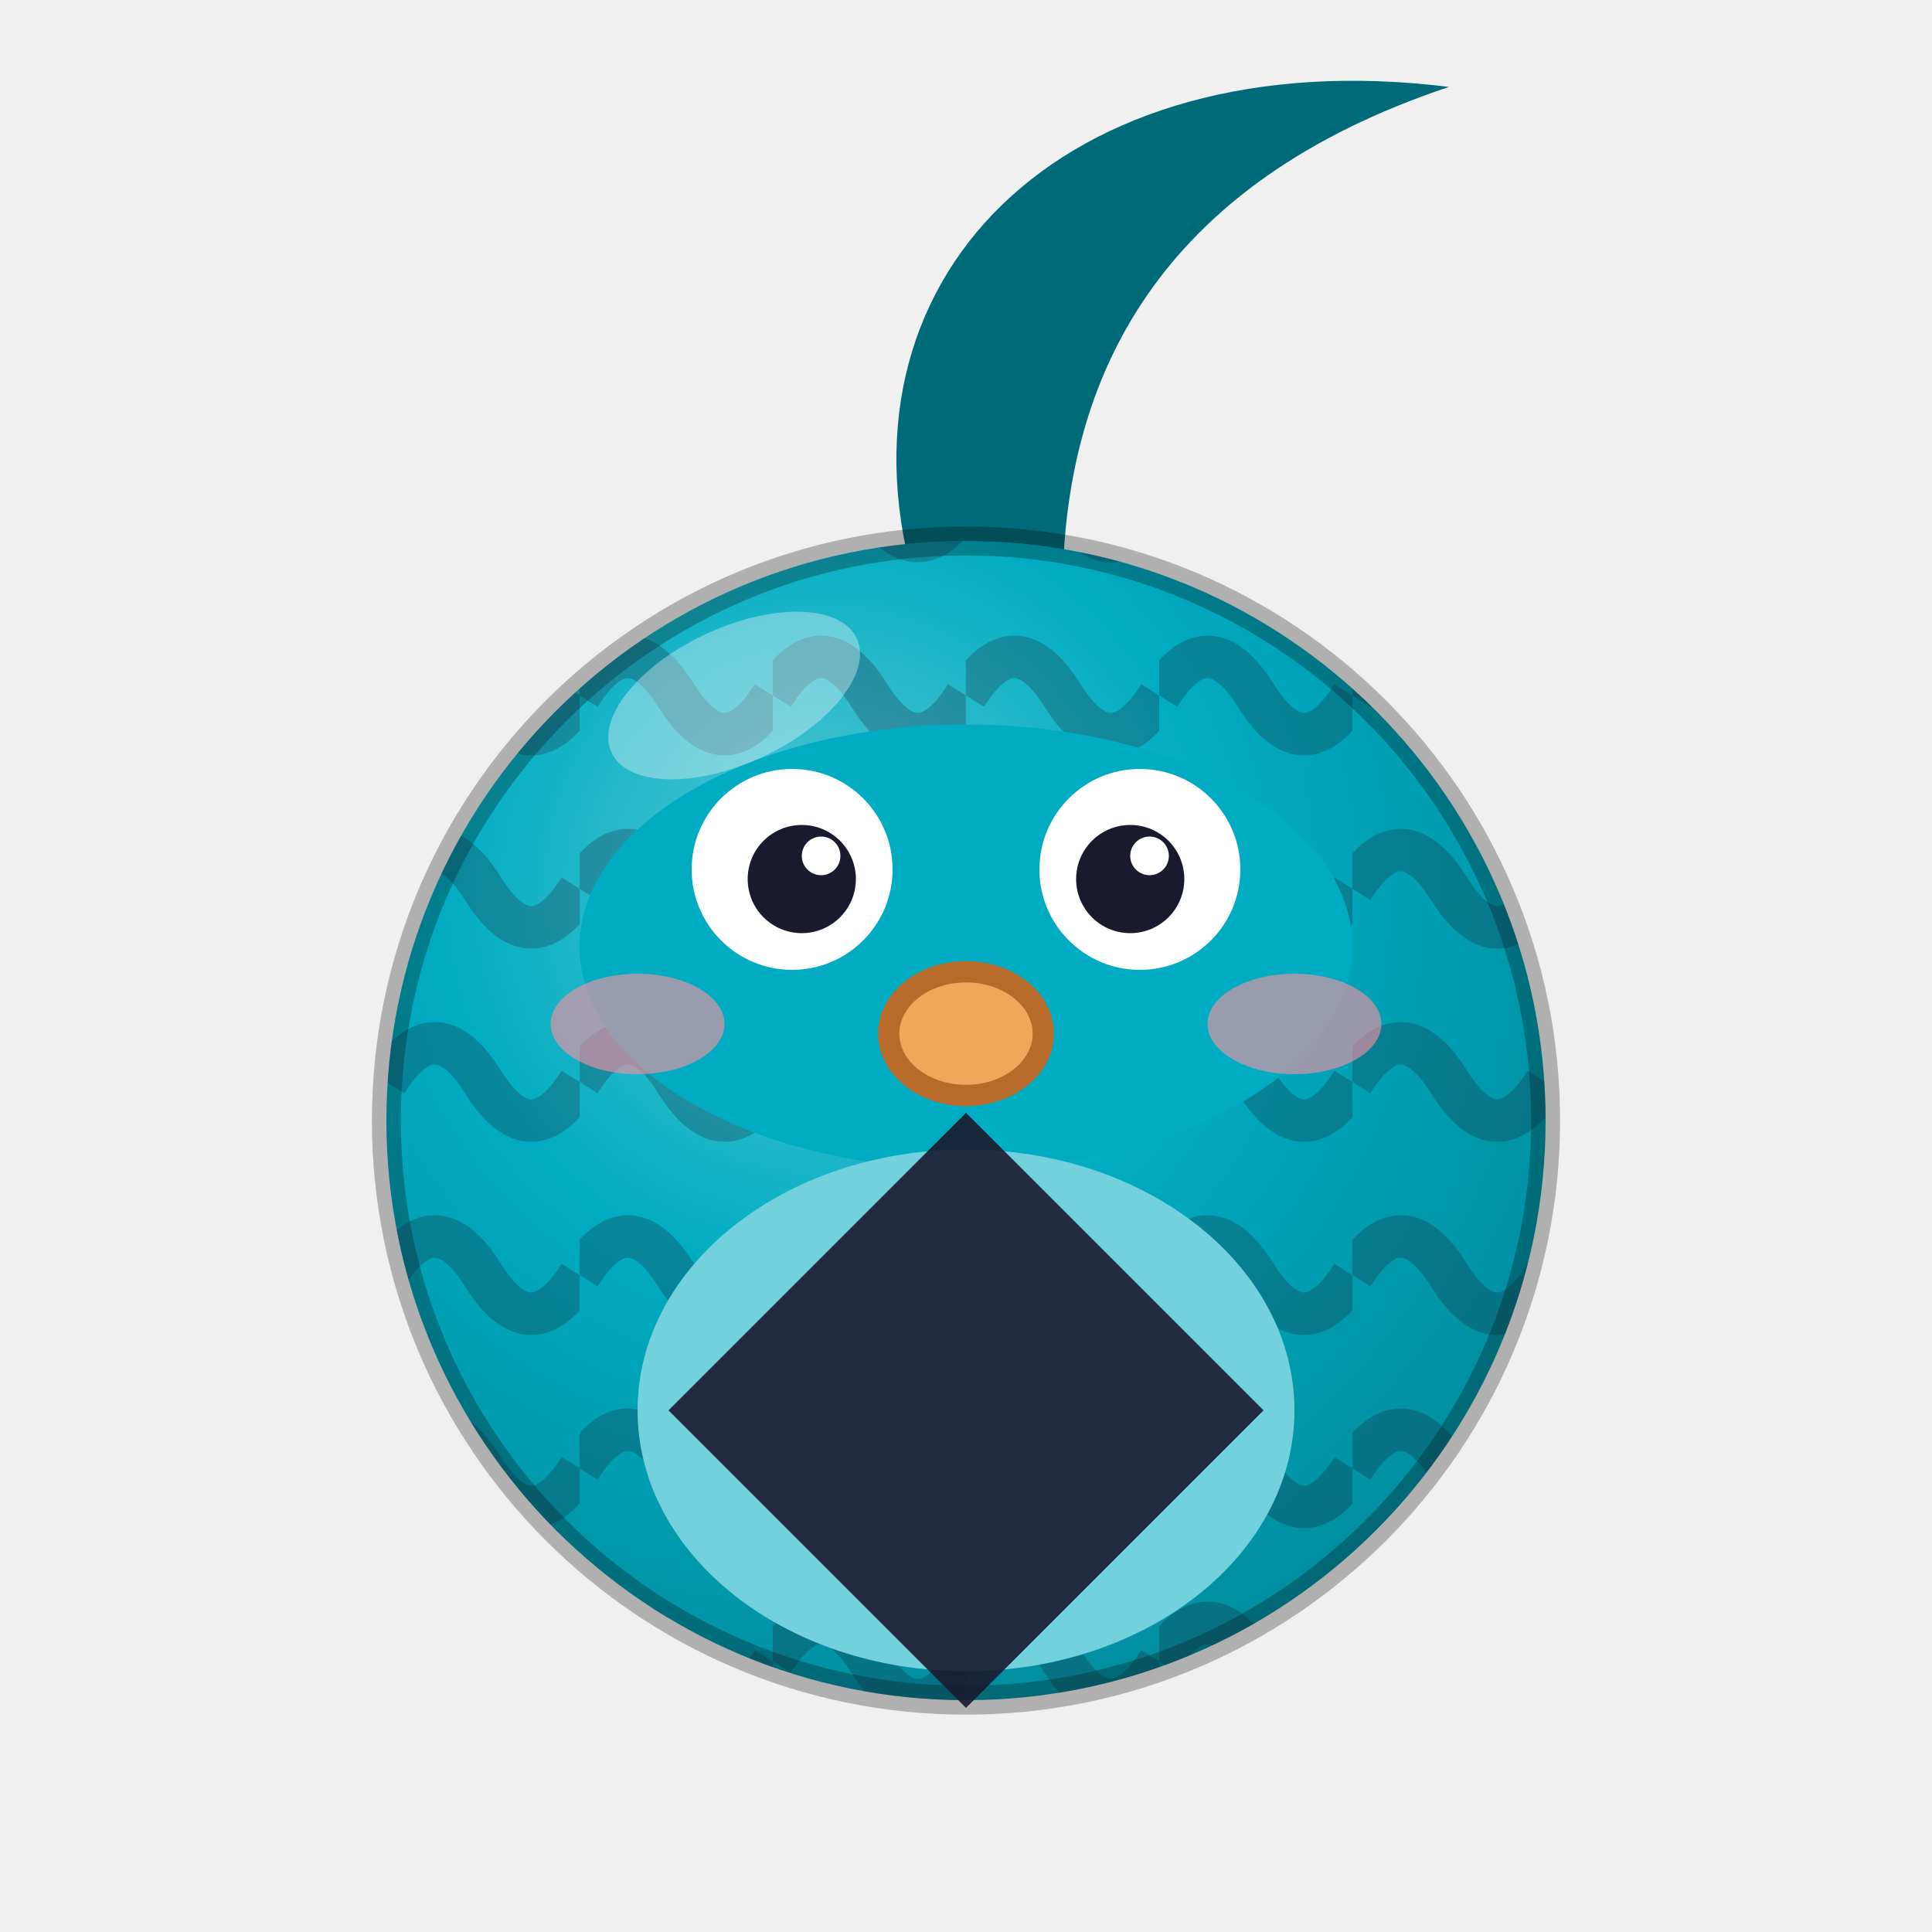
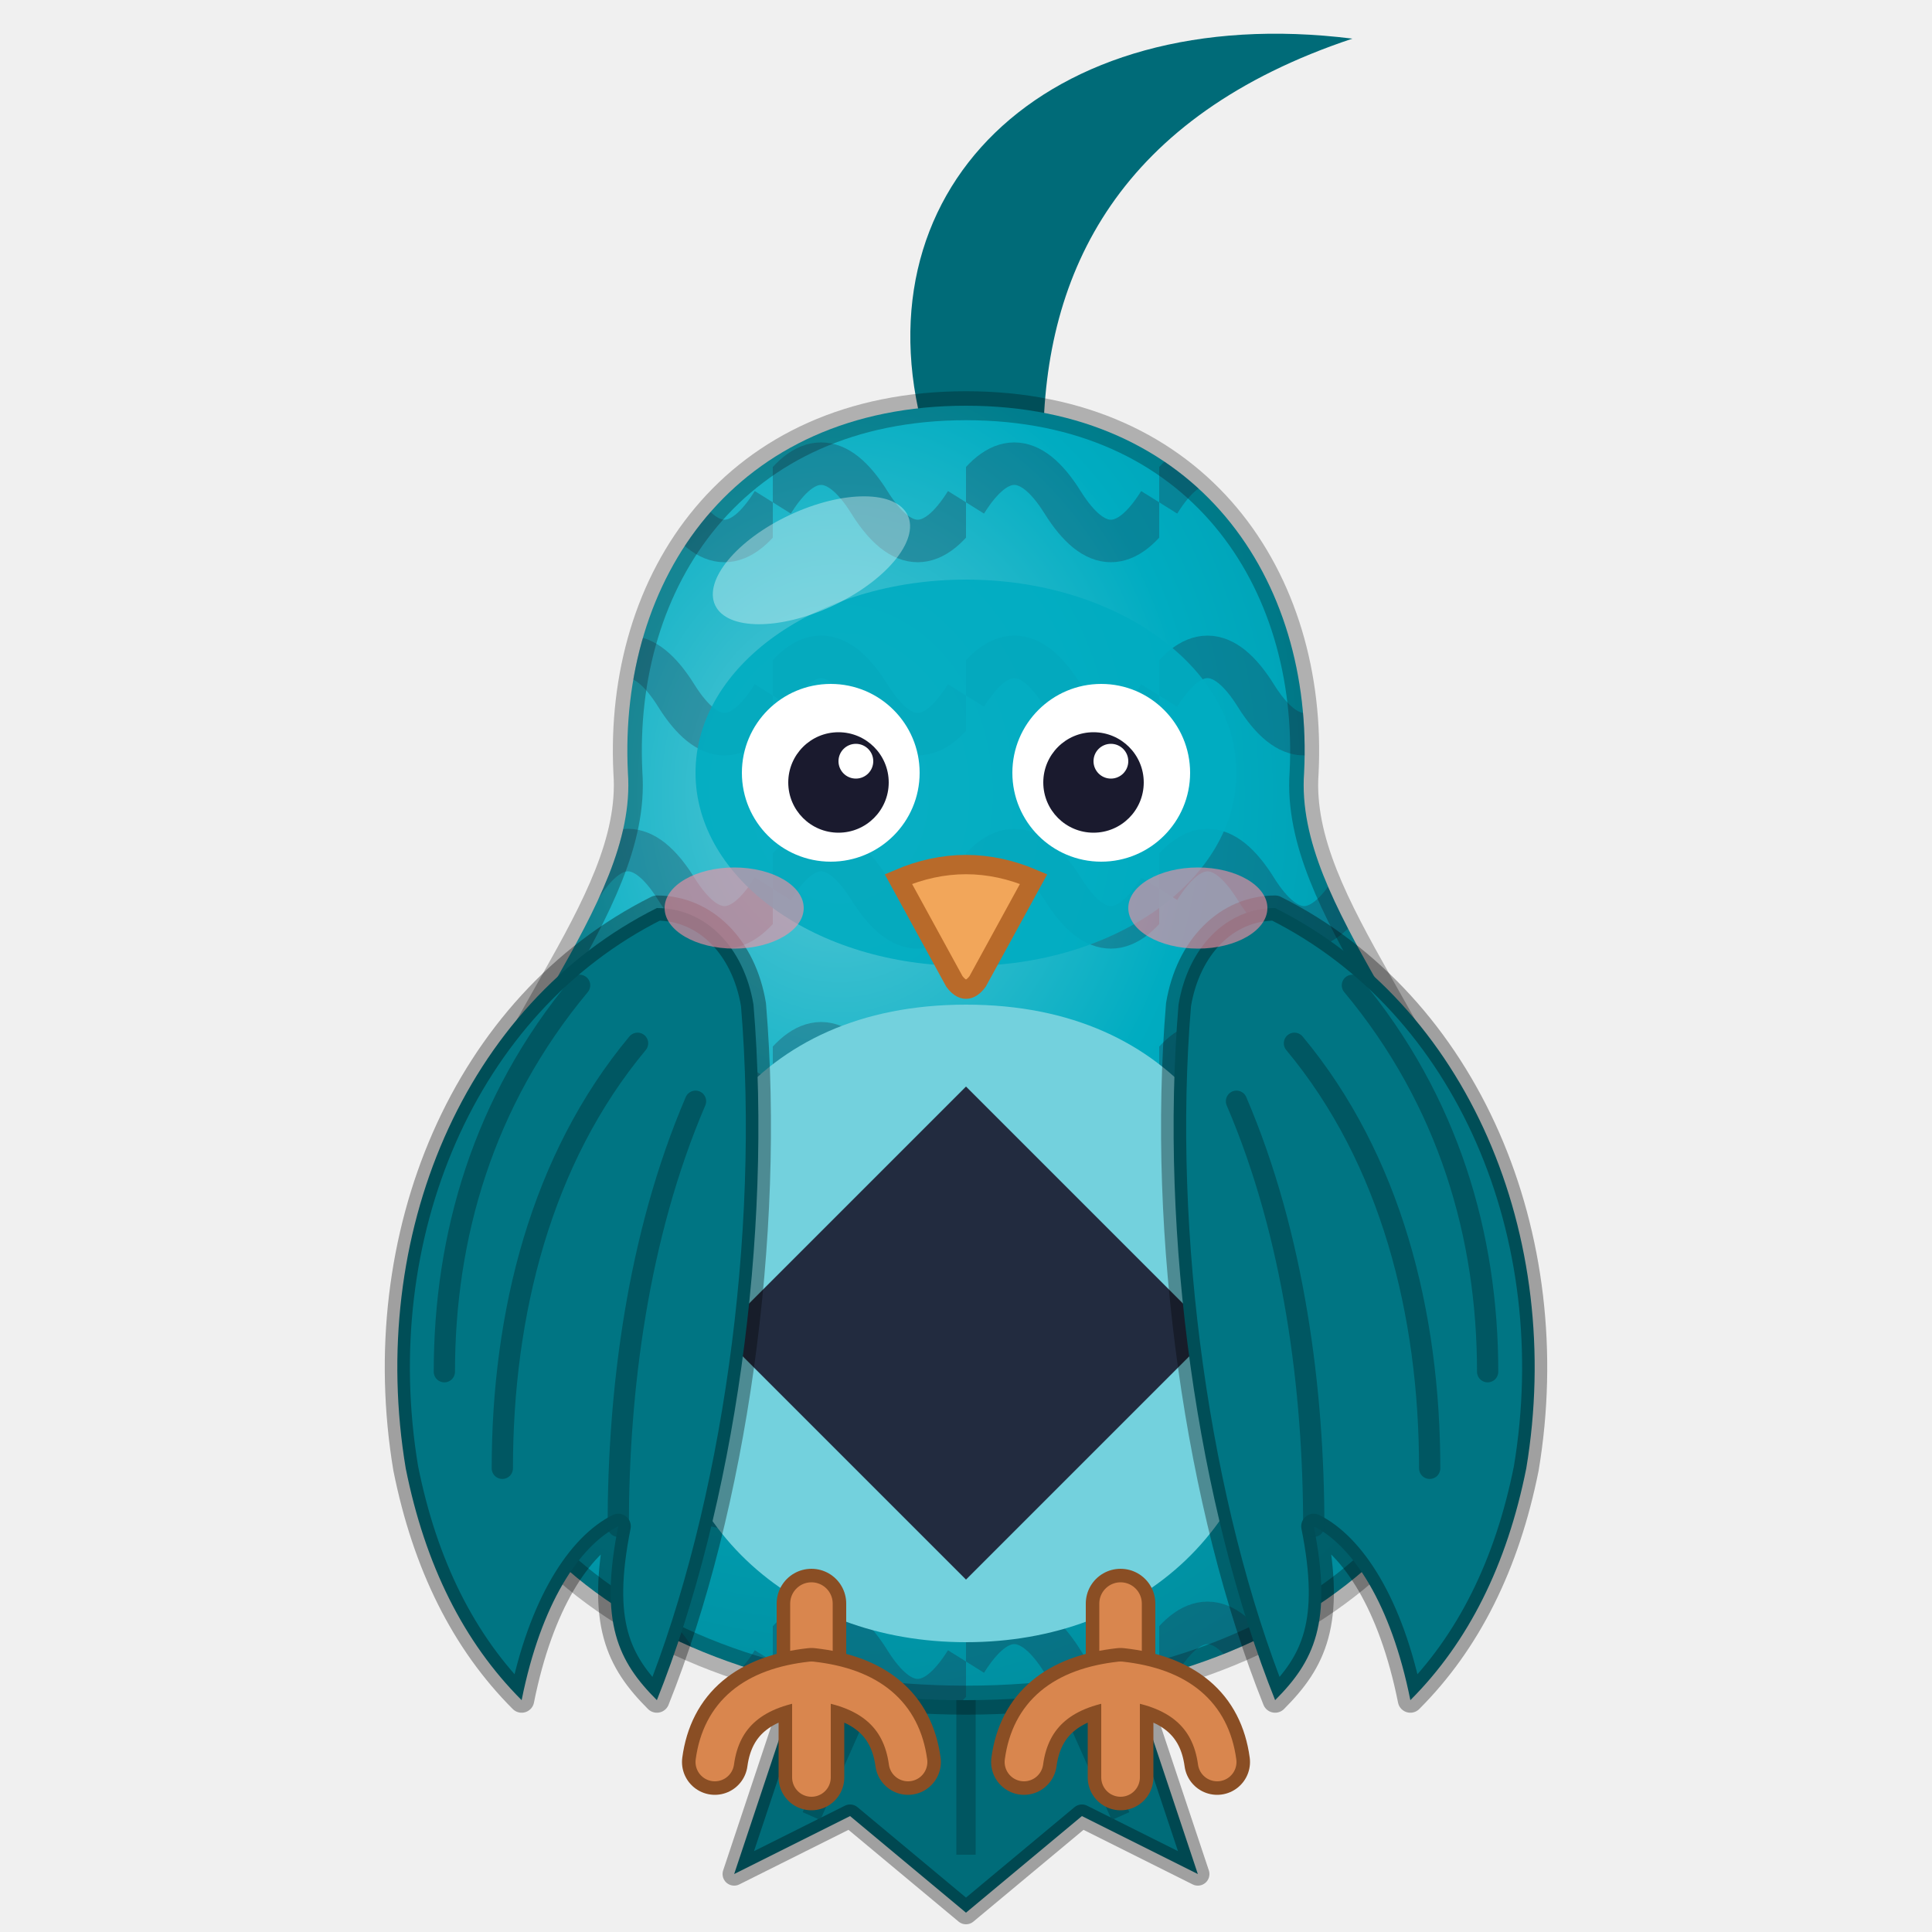
- <svg xmlns="http://www.w3.org/2000/svg" viewBox="0 0 100 100" data-color="cyan" data-expr="idle" data-frame="fold">
+ <svg xmlns="http://www.w3.org/2000/svg" viewBox="0 0 100 100" data-color="cyan" data-expr="idle" data-frame="fold" data-ver="4">
  <defs>
    <radialGradient id="bcyan" cx="38%" cy="30%" r="75%">
      <stop offset="0" stop-color="#59C9D7" />
      <stop offset=".45" stop-color="#00ACC1" />
      <stop offset="1" stop-color="#008D9E" />
    </radialGradient>
    <pattern id="ptcyan" width="10" height="10" patternUnits="userSpaceOnUse">
      <g opacity=".26">
        <path d="M0 6 q2.5 -4 5 0 t5 0" fill="none" stroke="#1A1A2E" stroke-width="2.2" />
      </g>
    </pattern>
    <clipPath id="cbcyan">
-       <circle cx="50" cy="58" r="30" />
+       <path d="M50 21 C62 21 68 30 67.5 40 C67 47 75 54 77 64 C79 78 67 88 50 88 C33 88 21 78 23 64 C25 54 33 47 32.5 40 C32 30 38 21 50 21Z" />
    </clipPath>
  </defs>
-   <g fill="#007C8B" stroke="#0005" stroke-width="1.5">
-     <path class="wing wing-l" d="M30 50 C24 60 26 72 34 78 C34 68 36 60 40 54z" />
-     <path class="wing wing-r" d="M70 50 C76 60 74 72 66 78 C66 68 64 60 60 54z" />
-   </g>
-   <g transform="translate(50 32) scale(1.25) translate(-50 -32)">
+   <path d="M43 82 L38 97 L44 94 L50 99 L56 94 L62 97 L57 82Z" fill="#006C79" stroke="#0005" stroke-width="1.2" stroke-linejoin="round" />
+   <path d="M50 86 V96 M46 85 L42 94 M54 85 L58 94" fill="none" stroke="#004D57" stroke-width="1" opacity=".7" />
+   <g class="crest" transform="translate(0 -8)">
    <path d="M48 31 C44 18 54 8 70 10 C58 14 54 22 54 31z" fill="#006B78" />
  </g>
-   <circle cx="50" cy="58" r="30" fill="url(#bcyan)" stroke="#0004" stroke-width="1.5" />
-   <rect x="18" y="26" width="64" height="64" fill="url(#ptcyan)" clip-path="url(#cbcyan)" />
-   <ellipse cx="50" cy="49" rx="20" ry="11.5" fill="#00ACC1" />
-   <ellipse cx="50" cy="73" rx="17" ry="13.5" fill="#73D1DD" />
-   <g transform="translate(50 73) scale(.7) translate(-50 -50)">
+   <path d="M50 21 C62 21 68 30 67.5 40 C67 47 75 54 77 64 C79 78 67 88 50 88 C33 88 21 78 23 64 C25 54 33 47 32.5 40 C32 30 38 21 50 21Z" fill="url(#bcyan)" stroke="#0004" stroke-width="1.5" />
+   <rect x="18" y="18" width="64" height="72" fill="url(#ptcyan)" clip-path="url(#cbcyan)" />
+   <ellipse cx="50" cy="40" rx="14" ry="10" fill="#00ACC1" opacity=".9" />
+   <path d="M50 52 C61 52 66 60 66 69 C66 79 59 85 50 85 C41 85 34 79 34 69 C34 60 39 52 50 52Z" fill="#73D1DD" />
+   <g transform="translate(50 69) scale(.58) translate(-50 -50)">
    <polygon points="50,28 72,50 50,72 28,50" fill="#1A1A2E" fill-opacity=".9" />
  </g>
-   <circle cx="41" cy="45" r="5.2" fill="#fff" />
-   <circle cx="59" cy="45" r="5.2" fill="#fff" />
-   <circle cx="41.5" cy="45.5" r="2.8" fill="#1A1A2E" />
-   <circle cx="58.5" cy="45.5" r="2.8" fill="#1A1A2E" />
-   <circle cx="42.5" cy="44.3" r="1" fill="#fff" />
-   <circle cx="59.5" cy="44.3" r="1" fill="#fff" />
-   <ellipse cx="50" cy="53.5" rx="4" ry="3.2" fill="#F2A65A" stroke="#B86A2A" stroke-width="1.1" />
-   <ellipse cx="33" cy="53" rx="4.5" ry="2.6" fill="#FF8FA3" opacity="0.6" />
-   <ellipse cx="67" cy="53" rx="4.5" ry="2.6" fill="#FF8FA3" opacity="0.6" />
-   <ellipse cx="38" cy="36" rx="7" ry="3.5" fill="#fff" opacity=".35" transform="rotate(-25 38 36)" />
+   <g class="wing wing-l">
+     <path class="wing-shape" d="M34 47 C24 52 19 64 21 76 C22 81 24 85 27 88 C28 83 30 80 32 79 C31 84 32 86 34 88 C38 78 40 64 39 52 C38.5 49 36.5 47 34 47Z" fill="#007583" stroke="#0005" stroke-width="1.3" stroke-linejoin="round" />
+     <path d="M33 54 C28 60 26 68 26 76 M36 57 C33 64 32 72 32 79 M30 51 C25 57 23 64 23 71" fill="none" stroke="#004D57" stroke-width="1.1" stroke-linecap="round" opacity=".75" />
+   </g>
+   <g class="wing wing-r" transform="translate(100 0) scale(-1 1)">
+     <path class="wing-shape" d="M34 47 C24 52 19 64 21 76 C22 81 24 85 27 88 C28 83 30 80 32 79 C31 84 32 86 34 88 C38 78 40 64 39 52 C38.5 49 36.5 47 34 47Z" fill="#007583" stroke="#0005" stroke-width="1.3" stroke-linejoin="round" />
+     <path d="M33 54 C28 60 26 68 26 76 M36 57 C33 64 32 72 32 79 M30 51 C25 57 23 64 23 71" fill="none" stroke="#004D57" stroke-width="1.1" stroke-linecap="round" opacity=".75" />
+   </g>
+   <path d="M42 83 V87" stroke="#8A4E24" stroke-width="3.6" stroke-linecap="round" />
+   <path d="M42 83 V87" stroke="#D9864E" stroke-width="2.2" stroke-linecap="round" />
+   <g fill="none" stroke-linecap="round">
+     <path d="M42 87 q-4.5 .5 -5 4.2 M42 87 q0 2.5 0 5 M42 87 q4.5 .5 5 4.2" stroke="#8A4E24" stroke-width="3.4" />
+     <path d="M42 87 q-4.5 .5 -5 4.2 M42 87 q0 2.5 0 5 M42 87 q4.5 .5 5 4.2" stroke="#D9864E" stroke-width="2" />
+   </g>
+   <path d="M58 83 V87" stroke="#8A4E24" stroke-width="3.6" stroke-linecap="round" />
+   <path d="M58 83 V87" stroke="#D9864E" stroke-width="2.2" stroke-linecap="round" />
+   <g fill="none" stroke-linecap="round">
+     <path d="M58 87 q-4.5 .5 -5 4.2 M58 87 q0 2.5 0 5 M58 87 q4.5 .5 5 4.2" stroke="#8A4E24" stroke-width="3.4" />
+     <path d="M58 87 q-4.5 .5 -5 4.2 M58 87 q0 2.5 0 5 M58 87 q4.5 .5 5 4.2" stroke="#D9864E" stroke-width="2" />
+   </g>
+   <circle cx="43" cy="40" r="4.6" fill="#fff" />
+   <circle cx="57" cy="40" r="4.6" fill="#fff" />
+   <circle cx="43.4" cy="40.5" r="2.6" fill="#1A1A2E" />
+   <circle cx="56.6" cy="40.5" r="2.6" fill="#1A1A2E" />
+   <circle cx="44.3" cy="39.4" r=".9" fill="#fff" />
+   <circle cx="57.5" cy="39.4" r=".9" fill="#fff" />
+   <path d="M46.5 45.5 Q50 44 53.5 45.5 L50.6 50.8 Q50 51.6 49.4 50.8Z" fill="#F2A65A" stroke="#B86A2A" stroke-width="1" />
+   <ellipse cx="38" cy="47" rx="3.6" ry="2.1" fill="#FF8FA3" opacity="0.6" />
+   <ellipse cx="62" cy="47" rx="3.6" ry="2.1" fill="#FF8FA3" opacity="0.6" />
+   <ellipse cx="42" cy="29" rx="5.5" ry="2.6" fill="#fff" opacity=".35" transform="rotate(-25 42 29)" />
</svg>
